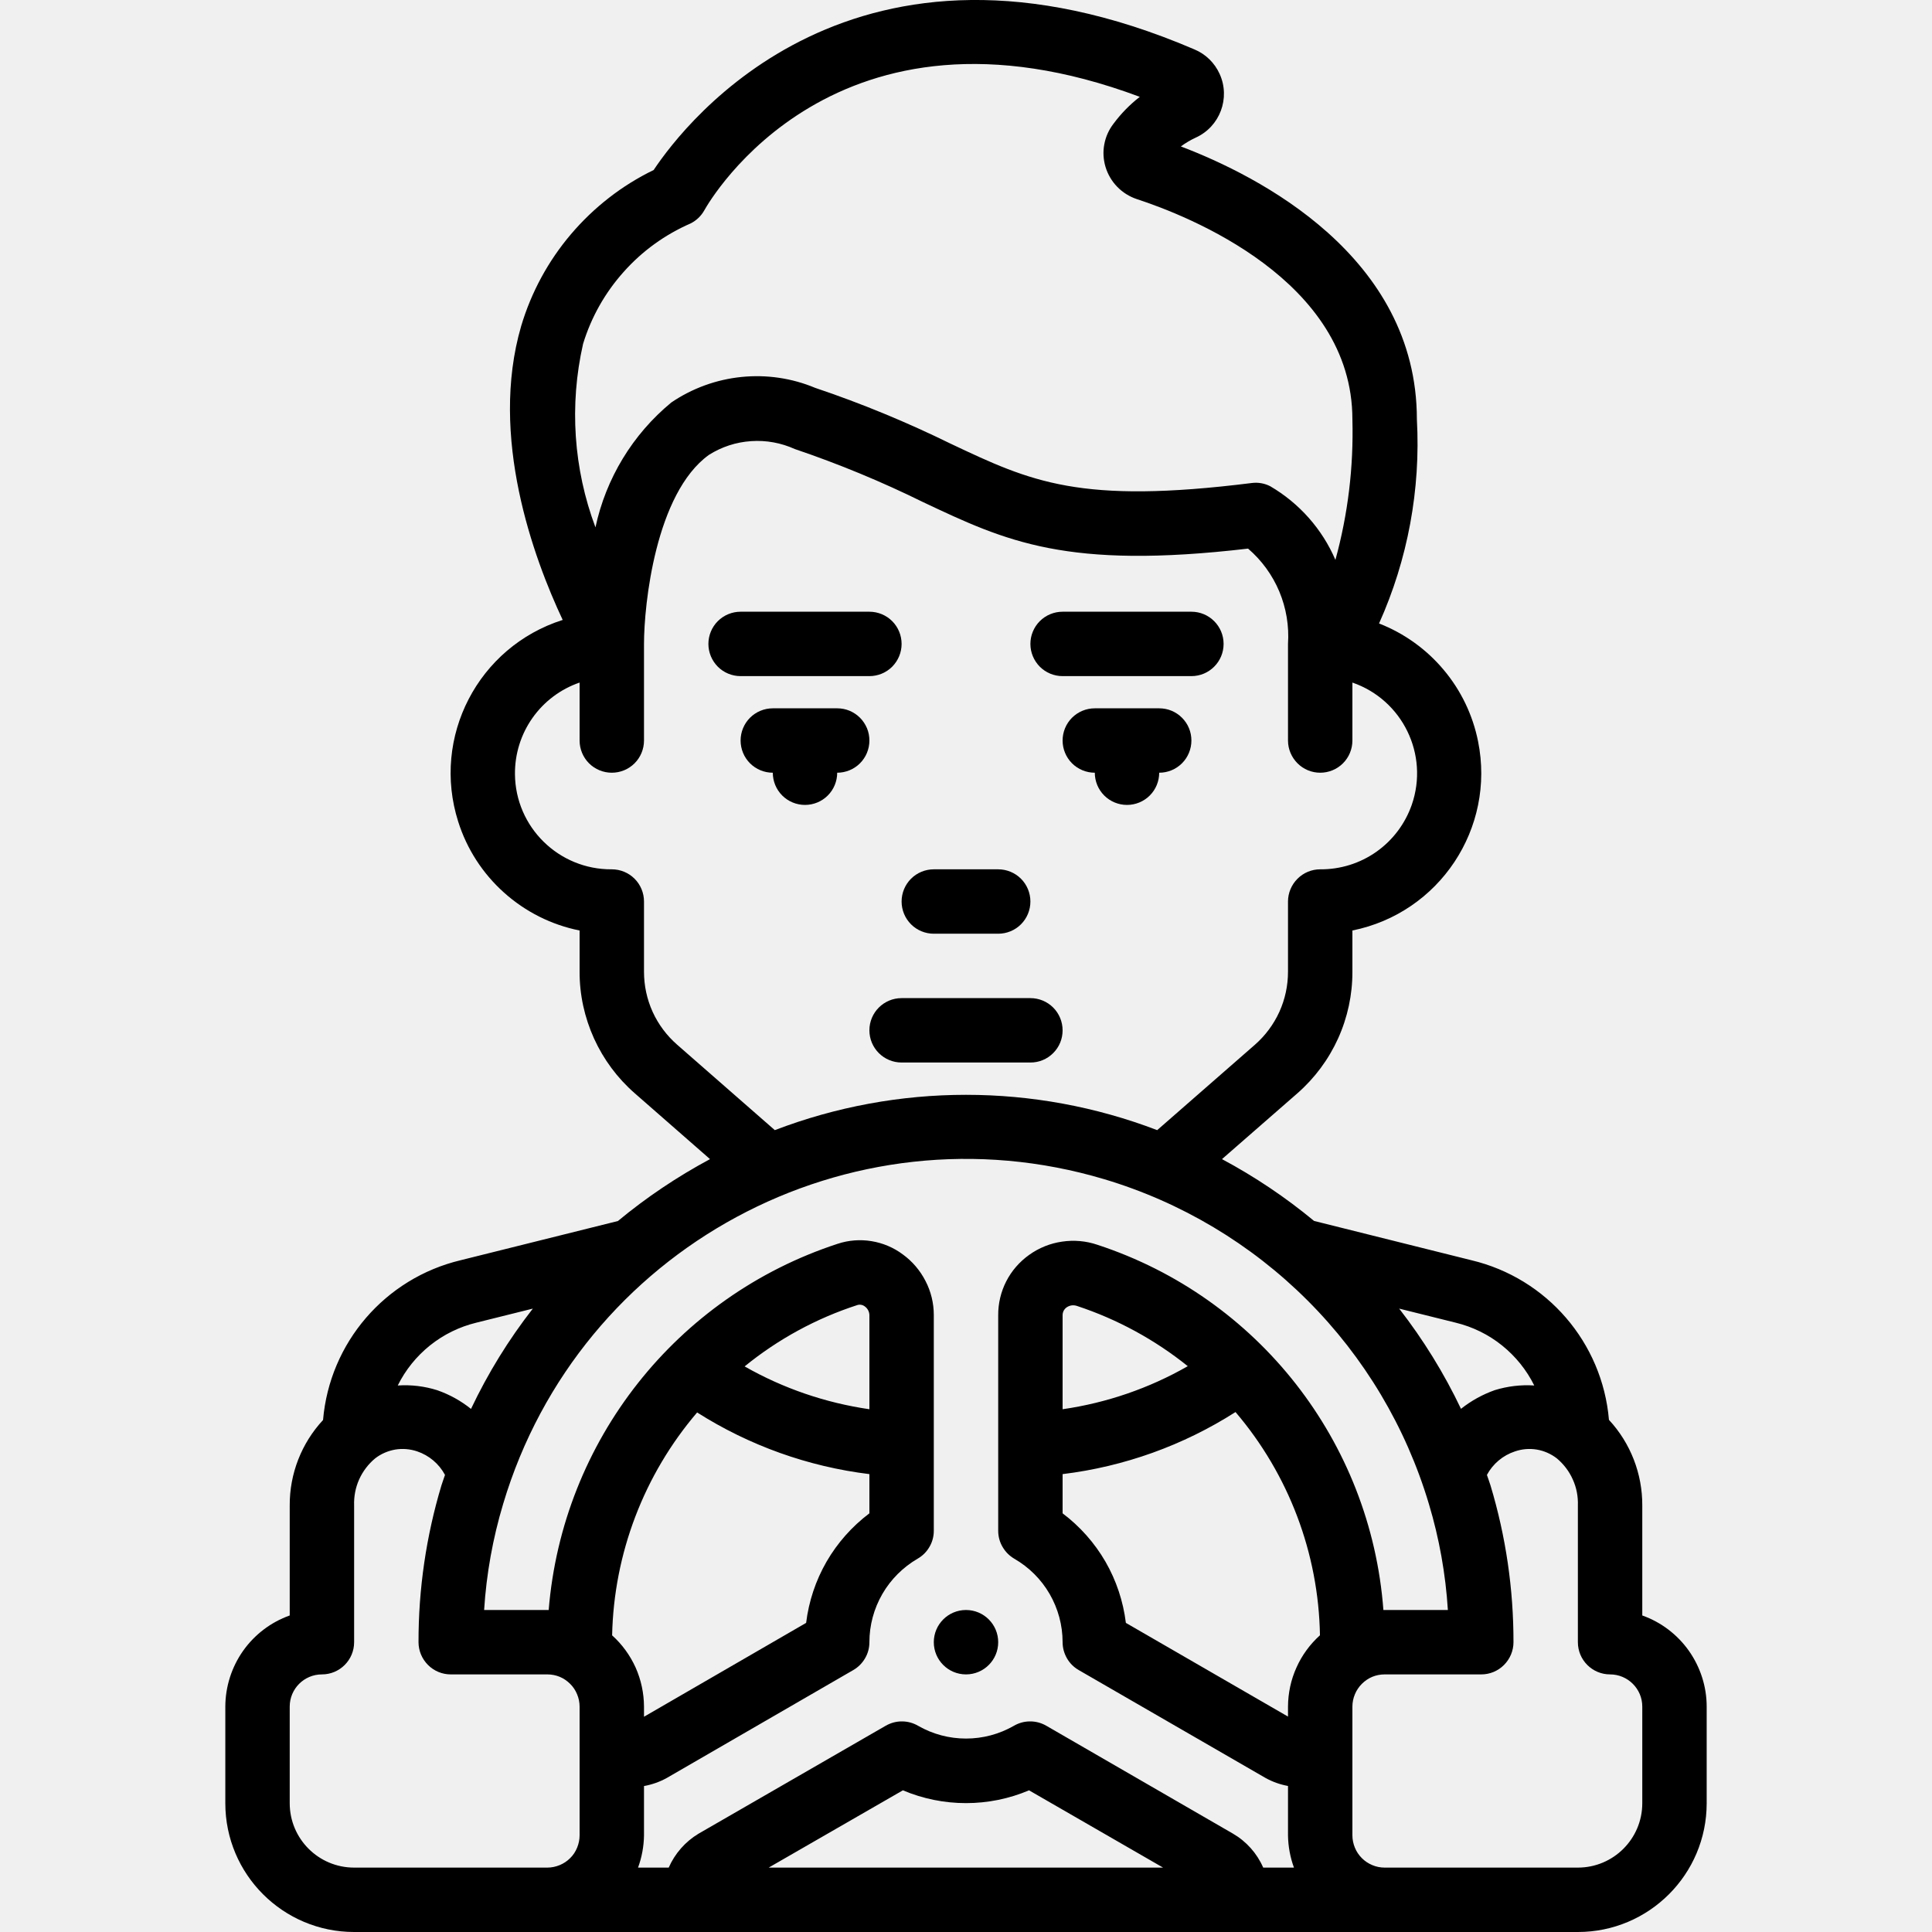
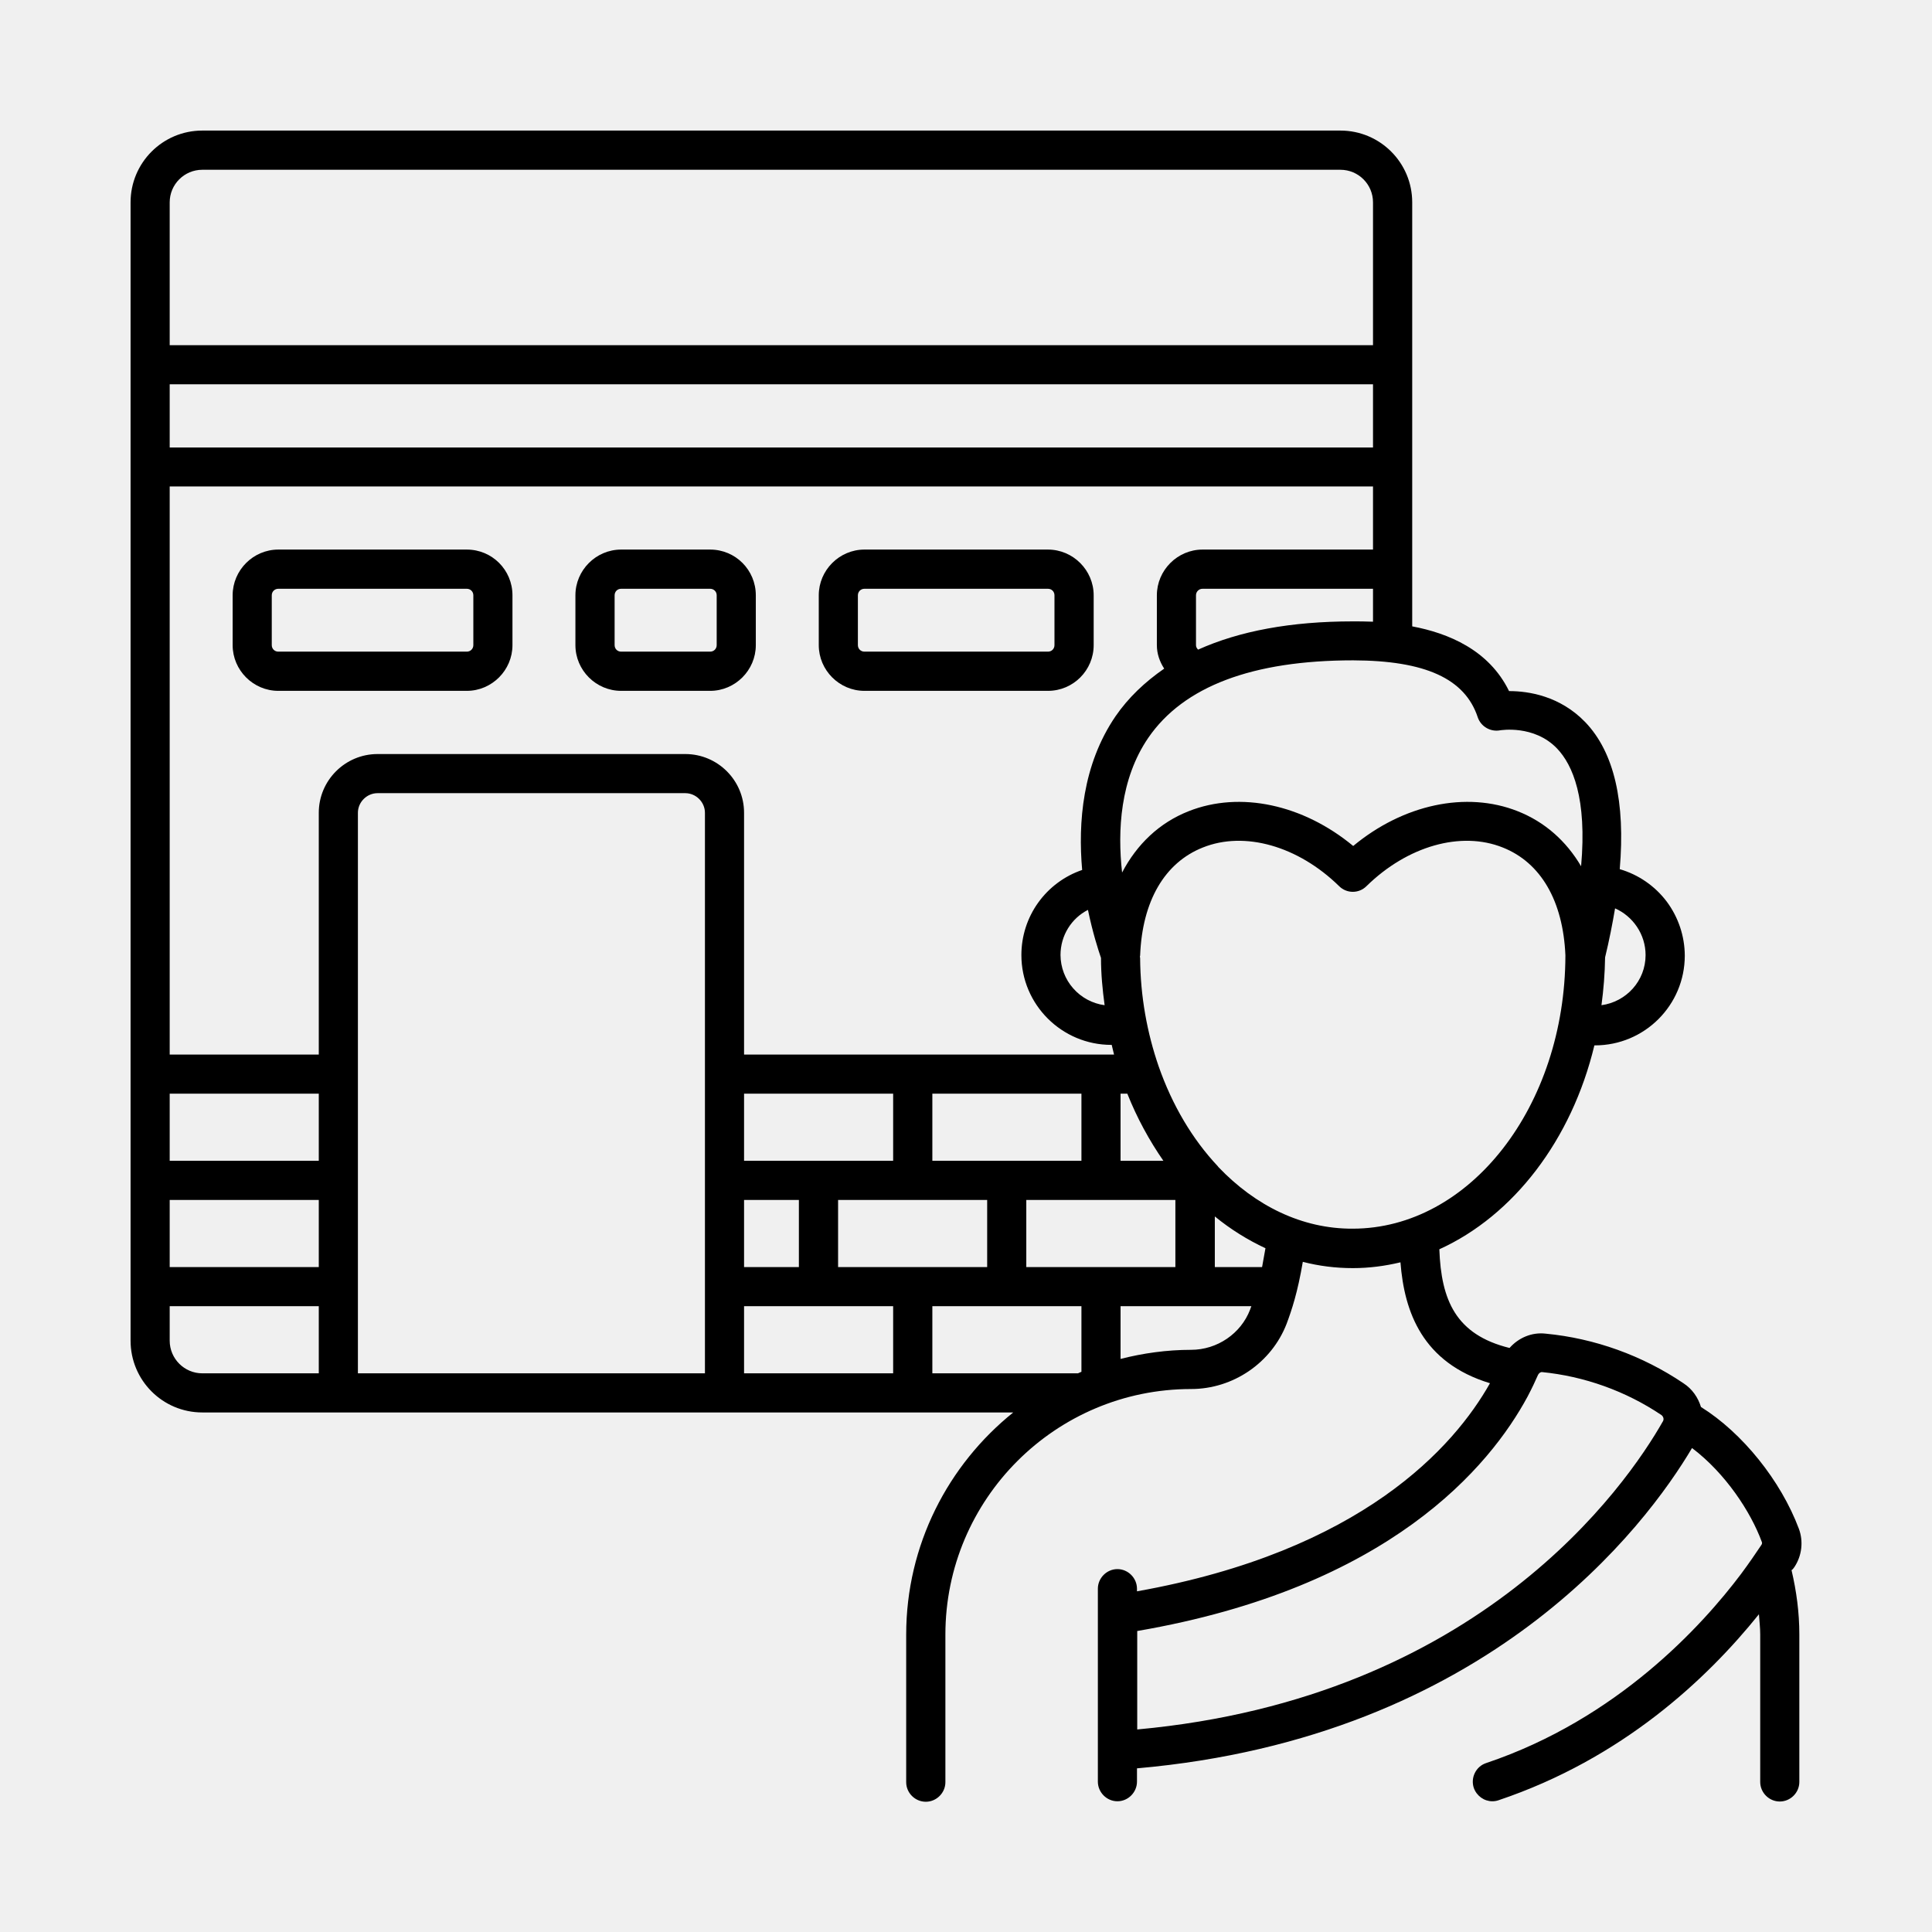
<svg xmlns="http://www.w3.org/2000/svg" width="24" height="24" viewBox="0 0 24 24" fill="none">
-   <g clip-path="url(#clip0_607_8507)">
-     <path d="M13.2 12.799C13.2 12.693 13.158 12.591 13.083 12.516C13.008 12.441 12.906 12.399 12.8 12.399H11.2C10.979 12.399 10.8 12.578 10.8 12.799C10.8 13.02 10.979 13.199 11.2 13.199H12.8C12.853 13.199 12.905 13.189 12.953 13.169C13.002 13.149 13.046 13.119 13.083 13.082C13.12 13.045 13.15 13.001 13.17 12.952C13.19 12.904 13.2 12.851 13.2 12.799ZM10.4 8.799H9.6C9.494 8.799 9.392 8.841 9.317 8.916C9.242 8.991 9.2 9.093 9.2 9.199C9.2 9.305 9.242 9.407 9.317 9.482C9.392 9.557 9.494 9.599 9.6 9.599C9.6 9.705 9.642 9.807 9.717 9.882C9.792 9.957 9.894 9.999 10 9.999C10.106 9.999 10.208 9.957 10.283 9.882C10.358 9.807 10.4 9.705 10.4 9.599C10.506 9.599 10.608 9.557 10.683 9.482C10.758 9.407 10.8 9.305 10.8 9.199C10.8 9.146 10.79 9.094 10.77 9.046C10.749 8.997 10.72 8.953 10.683 8.916C10.646 8.879 10.601 8.849 10.553 8.829C10.505 8.809 10.453 8.799 10.4 8.799ZM14.4 8.799H13.6C13.494 8.799 13.392 8.841 13.317 8.916C13.242 8.991 13.2 9.093 13.2 9.199C13.2 9.305 13.242 9.407 13.317 9.482C13.392 9.557 13.494 9.599 13.6 9.599C13.6 9.705 13.642 9.807 13.717 9.882C13.792 9.957 13.894 9.999 14 9.999C14.106 9.999 14.208 9.957 14.283 9.882C14.358 9.807 14.4 9.705 14.4 9.599C14.506 9.599 14.608 9.557 14.683 9.482C14.758 9.407 14.8 9.305 14.8 9.199C14.8 9.146 14.79 9.094 14.77 9.046C14.75 8.997 14.72 8.953 14.683 8.916C14.646 8.879 14.602 8.849 14.553 8.829C14.505 8.809 14.453 8.799 14.4 8.799ZM11.6 11.599H12.4C12.506 11.599 12.608 11.557 12.683 11.482C12.758 11.407 12.8 11.305 12.8 11.199C12.8 11.093 12.758 10.991 12.683 10.916C12.608 10.841 12.506 10.799 12.4 10.799H11.6C11.494 10.799 11.392 10.841 11.317 10.916C11.242 10.991 11.2 11.093 11.2 11.199C11.2 11.305 11.242 11.407 11.317 11.482C11.392 11.557 11.494 11.599 11.6 11.599ZM10.8 8.399C10.906 8.399 11.008 8.357 11.083 8.282C11.158 8.206 11.2 8.105 11.2 7.999C11.2 7.893 11.158 7.791 11.083 7.716C11.008 7.641 10.906 7.599 10.8 7.599H9.2C9.094 7.599 8.992 7.641 8.917 7.716C8.842 7.791 8.8 7.893 8.8 7.999C8.8 8.105 8.842 8.206 8.917 8.282C8.992 8.357 9.094 8.399 9.2 8.399H10.8ZM13.2 8.399H14.8C15.021 8.399 15.2 8.22 15.2 7.999C15.2 7.778 15.021 7.599 14.8 7.599H13.2C13.094 7.599 12.992 7.641 12.917 7.716C12.842 7.791 12.8 7.893 12.8 7.999C12.8 8.105 12.842 8.206 12.917 8.282C12.992 8.357 13.094 8.399 13.2 8.399Z" fill="black" />
-     <path d="M4.399 24H19.601C20.484 24 21.201 23.284 21.201 22.4V21.2C21.201 20.952 21.123 20.71 20.98 20.507C20.837 20.305 20.635 20.151 20.401 20.068V18.702C20.403 18.308 20.255 17.927 19.987 17.638C19.905 16.678 19.216 15.878 18.278 15.655L16.324 15.167C15.969 14.873 15.586 14.616 15.18 14.399L16.116 13.582C16.331 13.394 16.504 13.161 16.622 12.901C16.74 12.64 16.801 12.357 16.8 12.071V11.559C17.881 11.341 18.579 10.289 18.361 9.209C18.295 8.881 18.148 8.575 17.933 8.32C17.718 8.064 17.442 7.866 17.131 7.745C17.488 6.95 17.649 6.08 17.601 5.21C17.601 3.181 15.627 2.183 14.669 1.819C14.726 1.777 14.788 1.74 14.853 1.71C15.154 1.574 15.287 1.219 15.151 0.919C15.089 0.781 14.977 0.672 14.838 0.614C10.614 -1.197 8.517 1.515 8.12 2.112C7.726 2.303 7.377 2.575 7.093 2.909C6.81 3.242 6.599 3.631 6.474 4.051C6.074 5.424 6.628 6.931 6.99 7.701C5.939 8.035 5.358 9.156 5.692 10.207C5.799 10.546 5.996 10.851 6.261 11.088C6.526 11.326 6.85 11.489 7.2 11.559V12.071C7.199 12.357 7.261 12.639 7.379 12.9C7.497 13.16 7.669 13.392 7.884 13.58L8.82 14.399C8.414 14.617 8.03 14.874 7.676 15.168L5.722 15.655C4.784 15.879 4.095 16.679 4.013 17.64C3.745 17.928 3.597 18.308 3.599 18.702V20.068C3.365 20.151 3.163 20.305 3.02 20.507C2.877 20.71 2.8 20.952 2.799 21.2V22.4C2.799 23.284 3.516 24 4.399 24ZM10.8 17.506C10.255 17.427 9.729 17.247 9.25 16.974C9.665 16.636 10.14 16.377 10.65 16.212C10.666 16.207 10.682 16.206 10.698 16.209C10.715 16.212 10.73 16.219 10.743 16.229C10.76 16.241 10.774 16.257 10.784 16.276C10.794 16.294 10.799 16.314 10.8 16.335V17.506ZM8.66 17.546C9.307 17.957 10.039 18.219 10.8 18.312V18.799C10.584 18.962 10.403 19.166 10.268 19.399C10.133 19.633 10.047 19.892 10.014 20.16L8 21.326V21.2C7.999 21.033 7.964 20.868 7.896 20.715C7.827 20.563 7.728 20.426 7.604 20.315C7.626 19.298 7.999 18.32 8.66 17.546ZM8 22.8V22.187C8.099 22.169 8.196 22.135 8.284 22.086L10.6 20.746C10.661 20.711 10.711 20.66 10.746 20.6C10.782 20.539 10.8 20.47 10.8 20.4C10.8 20.189 10.856 19.983 10.961 19.801C11.066 19.619 11.218 19.468 11.4 19.362C11.461 19.327 11.511 19.277 11.546 19.216C11.582 19.155 11.6 19.086 11.6 19.016V16.335C11.6 16.188 11.565 16.044 11.497 15.913C11.43 15.782 11.333 15.668 11.214 15.582C11.1 15.497 10.967 15.441 10.826 15.418C10.685 15.395 10.541 15.406 10.405 15.451C8.402 16.106 6.987 17.899 6.816 20H6.014C6.042 19.552 6.122 19.109 6.251 18.68C7.2 15.505 10.543 13.7 13.719 14.649C14.672 14.934 15.54 15.452 16.244 16.156C16.948 16.86 17.465 17.728 17.75 18.682C17.879 19.111 17.958 19.553 17.986 20H17.185C17.028 17.908 15.626 16.116 13.632 15.463C13.491 15.415 13.341 15.402 13.193 15.424C13.046 15.445 12.905 15.502 12.784 15.589C12.665 15.674 12.567 15.786 12.5 15.917C12.433 16.048 12.399 16.193 12.4 16.339V19.016C12.4 19.086 12.418 19.155 12.454 19.216C12.489 19.277 12.539 19.327 12.6 19.363C12.782 19.468 12.934 19.619 13.039 19.801C13.144 19.983 13.2 20.189 13.2 20.4C13.2 20.47 13.219 20.539 13.254 20.6C13.289 20.661 13.339 20.711 13.4 20.746L15.72 22.086C15.808 22.135 15.902 22.168 16 22.186V22.8C16.002 22.936 16.027 23.072 16.074 23.2H15.692C15.615 23.023 15.483 22.875 15.316 22.778L12.996 21.437C12.935 21.402 12.865 21.383 12.794 21.384C12.723 21.384 12.653 21.404 12.592 21.44C12.412 21.543 12.208 21.597 12 21.597C11.792 21.597 11.588 21.543 11.408 21.44C11.347 21.404 11.277 21.384 11.206 21.384C11.135 21.383 11.066 21.402 11.004 21.437L8.677 22.779C8.513 22.878 8.384 23.025 8.307 23.2H7.926C7.973 23.072 7.998 22.936 8 22.8ZM13.2 18.312C13.964 18.219 14.698 17.956 15.348 17.541C16.009 18.316 16.38 19.296 16.397 20.314C16.273 20.426 16.173 20.562 16.105 20.715C16.036 20.867 16.001 21.033 16 21.2V21.324L13.986 20.16C13.953 19.892 13.867 19.633 13.732 19.399C13.597 19.166 13.416 18.962 13.2 18.799V18.312ZM13.2 17.506V16.339C13.2 16.32 13.204 16.301 13.213 16.283C13.222 16.266 13.235 16.251 13.251 16.24C13.27 16.227 13.291 16.219 13.313 16.216C13.335 16.213 13.358 16.216 13.379 16.223C13.879 16.388 14.345 16.642 14.755 16.971C14.275 17.246 13.747 17.427 13.2 17.506ZM14.448 23.2H9.549L11.216 22.24C11.464 22.345 11.731 22.399 12 22.399C12.269 22.399 12.536 22.345 12.783 22.24L14.448 23.2ZM20.401 21.2V22.4C20.401 22.842 20.043 23.2 19.601 23.2H17.201C17.148 23.2 17.096 23.19 17.047 23.169C16.999 23.149 16.955 23.12 16.918 23.083C16.881 23.046 16.851 23.002 16.831 22.953C16.811 22.904 16.8 22.852 16.8 22.8V21.2C16.8 21.147 16.811 21.095 16.831 21.047C16.851 20.998 16.881 20.954 16.918 20.917C16.955 20.88 16.999 20.85 17.047 20.83C17.096 20.81 17.148 20.8 17.201 20.8H18.401C18.507 20.8 18.608 20.758 18.683 20.683C18.758 20.608 18.801 20.506 18.801 20.4C18.802 19.741 18.706 19.085 18.516 18.454C18.503 18.409 18.485 18.366 18.471 18.322C18.545 18.184 18.67 18.079 18.819 18.03C18.906 18 18.999 17.992 19.09 18.007C19.18 18.022 19.266 18.06 19.339 18.116C19.424 18.187 19.493 18.277 19.538 18.379C19.584 18.48 19.605 18.591 19.601 18.702V20.4C19.601 20.621 19.78 20.8 20.001 20.8C20.221 20.8 20.401 20.979 20.401 21.2ZM19.059 17.211C18.893 17.2 18.727 17.22 18.568 17.269C18.416 17.323 18.275 17.401 18.149 17.501C17.939 17.06 17.681 16.642 17.381 16.256L18.084 16.431C18.294 16.482 18.49 16.578 18.658 16.713C18.826 16.848 18.963 17.017 19.059 17.211ZM7.243 4.272C7.344 3.941 7.516 3.636 7.747 3.378C7.977 3.119 8.261 2.914 8.578 2.776C8.65 2.74 8.71 2.683 8.749 2.613C8.816 2.493 10.375 -0.211 14.159 1.203C14.035 1.299 13.926 1.411 13.833 1.536C13.775 1.611 13.735 1.699 13.718 1.793C13.7 1.886 13.706 1.982 13.733 2.073C13.761 2.166 13.811 2.251 13.878 2.32C13.946 2.39 14.029 2.442 14.121 2.473C14.749 2.678 16.8 3.478 16.8 5.21C16.816 5.799 16.745 6.387 16.589 6.955C16.424 6.571 16.14 6.251 15.779 6.04C15.709 6.004 15.629 5.99 15.551 6C13.41 6.268 12.809 5.984 11.812 5.513C11.266 5.245 10.703 5.012 10.126 4.818C9.837 4.697 9.521 4.651 9.209 4.683C8.897 4.715 8.598 4.824 8.339 5C7.859 5.396 7.527 5.943 7.397 6.551C7.124 5.823 7.071 5.031 7.243 4.272ZM8.411 12.977C8.282 12.864 8.178 12.725 8.107 12.569C8.036 12.412 8 12.243 8 12.071V11.199C8 11.093 7.958 10.991 7.883 10.916C7.808 10.841 7.706 10.799 7.6 10.799C6.941 10.804 6.402 10.275 6.397 9.616C6.395 9.366 6.471 9.122 6.615 8.918C6.759 8.714 6.964 8.56 7.2 8.479V9.199C7.2 9.305 7.242 9.407 7.317 9.482C7.392 9.557 7.494 9.599 7.6 9.599C7.706 9.599 7.808 9.557 7.883 9.482C7.958 9.407 8 9.305 8 9.199V7.999C8 7.507 8.145 6.128 8.806 5.651C8.964 5.551 9.144 5.492 9.331 5.48C9.517 5.467 9.703 5.501 9.873 5.578C10.419 5.763 10.953 5.984 11.47 6.239C12.498 6.724 13.246 7.079 15.504 6.815C15.673 6.96 15.806 7.143 15.892 7.348C15.978 7.554 16.015 7.776 16 7.999V9.199C16 9.305 16.043 9.407 16.118 9.482C16.193 9.557 16.294 9.599 16.4 9.599C16.506 9.599 16.608 9.557 16.683 9.482C16.758 9.407 16.8 9.305 16.8 9.199V8.479C17.423 8.694 17.753 9.374 17.538 9.996C17.456 10.232 17.302 10.437 17.098 10.581C16.894 10.725 16.65 10.801 16.4 10.799C16.294 10.799 16.193 10.841 16.118 10.916C16.043 10.991 16 11.093 16 11.199V12.071C16 12.243 15.964 12.412 15.893 12.569C15.822 12.725 15.718 12.865 15.589 12.978L14.375 14.039C12.846 13.454 11.154 13.454 9.625 14.039L8.411 12.977ZM5.916 16.431L6.619 16.256C6.318 16.642 6.061 17.059 5.851 17.502C5.725 17.401 5.584 17.323 5.432 17.27C5.274 17.22 5.107 17.2 4.941 17.211C5.037 17.017 5.174 16.848 5.342 16.713C5.511 16.578 5.706 16.482 5.916 16.431ZM3.599 21.2C3.599 20.979 3.778 20.8 3.999 20.8C4.22 20.8 4.399 20.621 4.399 20.4V18.702C4.395 18.591 4.416 18.48 4.461 18.379C4.507 18.277 4.575 18.187 4.661 18.116C4.733 18.06 4.819 18.023 4.91 18.007C5 17.992 5.094 18 5.181 18.029C5.33 18.079 5.454 18.184 5.528 18.322C5.514 18.366 5.497 18.407 5.484 18.451C5.294 19.083 5.198 19.74 5.199 20.4C5.199 20.506 5.242 20.608 5.317 20.683C5.392 20.758 5.493 20.8 5.599 20.8H6.8C6.852 20.8 6.904 20.81 6.953 20.83C7.001 20.85 7.045 20.88 7.082 20.917C7.12 20.954 7.149 20.998 7.169 21.047C7.189 21.095 7.2 21.147 7.2 21.2V22.8C7.2 22.852 7.189 22.904 7.169 22.953C7.149 23.002 7.12 23.046 7.082 23.083C7.045 23.12 7.001 23.149 6.953 23.169C6.904 23.189 6.852 23.2 6.8 23.2H4.399C3.957 23.2 3.599 22.842 3.599 22.4V21.2H3.599Z" fill="black" />
-     <path d="M12 20.8C12.221 20.8 12.4 20.621 12.4 20.4C12.4 20.179 12.221 20 12 20C11.779 20 11.6 20.179 11.6 20.4C11.6 20.621 11.779 20.8 12 20.8Z" fill="black" />
-   </g>
-   <defs>
-     <clipPath id="clip0_607_8507">
-       <rect width="24" height="24" fill="white" />
-     </clipPath>
-   </defs>
+   <path d="M22.291 19.466C22.385 19.324 22.404 19.145 22.346 18.99C22.122 18.393 21.645 17.799 21.13 17.478C21.094 17.361 21.023 17.255 20.912 17.183C20.403 16.839 19.81 16.625 19.2 16.567C19.028 16.547 18.863 16.619 18.752 16.745C18.084 16.58 17.903 16.152 17.88 15.519C18.801 15.101 19.524 14.16 19.806 12.986H19.813C20.429 12.986 20.929 12.487 20.929 11.871C20.928 11.629 20.849 11.393 20.704 11.199C20.558 11.006 20.354 10.865 20.121 10.797C20.192 9.964 20.053 9.347 19.693 8.971C19.378 8.644 18.986 8.585 18.749 8.585H18.746C18.496 8.073 17.99 7.865 17.543 7.781V2.514C17.543 2.021 17.144 1.622 16.651 1.622H2.513C2.021 1.622 1.622 2.021 1.622 2.514V16.654C1.622 17.148 2.021 17.546 2.513 17.546H12.587C11.779 18.195 11.257 19.191 11.257 20.306V22.139C11.257 22.272 11.367 22.382 11.501 22.382C11.633 22.382 11.744 22.272 11.744 22.139V20.306C11.744 18.623 13.112 17.255 14.796 17.255C15.318 17.255 15.795 16.93 15.983 16.444C16.047 16.272 16.119 16.058 16.184 15.675C16.385 15.727 16.592 15.753 16.806 15.753C17.008 15.753 17.205 15.727 17.397 15.681C17.445 16.298 17.669 16.927 18.509 17.183C18.065 17.971 16.92 19.269 14.124 19.768V19.736C14.124 19.603 14.014 19.492 13.881 19.492C13.748 19.492 13.638 19.603 13.638 19.736V22.132C13.638 22.265 13.748 22.376 13.881 22.376C14.014 22.376 14.124 22.265 14.124 22.132V21.967C18.486 21.584 20.449 18.951 21.019 17.988C21.435 18.302 21.749 18.782 21.885 19.152C21.892 19.165 21.889 19.181 21.879 19.194C21.814 19.291 21.73 19.415 21.629 19.551C21.146 20.193 20.092 21.354 18.46 21.902C18.334 21.944 18.266 22.084 18.308 22.21C18.344 22.311 18.438 22.376 18.538 22.376C18.564 22.376 18.59 22.372 18.616 22.363C20.15 21.847 21.201 20.861 21.85 20.053C21.856 20.138 21.866 20.219 21.866 20.303V22.136C21.866 22.269 21.976 22.379 22.109 22.379C22.242 22.379 22.352 22.269 22.352 22.136V20.303C22.352 20.034 22.317 19.768 22.255 19.505C22.271 19.496 22.281 19.479 22.291 19.466ZM20.442 11.864C20.442 12.185 20.202 12.445 19.894 12.487C19.92 12.292 19.936 12.098 19.939 11.893C19.991 11.679 20.03 11.478 20.063 11.284C20.283 11.381 20.442 11.605 20.442 11.864ZM18.357 8.91C18.396 9.026 18.516 9.095 18.636 9.072C18.639 9.072 19.057 9 19.343 9.299C19.537 9.503 19.716 9.918 19.641 10.761C19.456 10.447 19.19 10.21 18.853 10.077C18.214 9.824 17.432 9.993 16.81 10.509C16.187 9.993 15.405 9.824 14.766 10.077C14.403 10.22 14.124 10.486 13.939 10.839C13.881 10.32 13.914 9.678 14.264 9.166C14.702 8.527 15.558 8.203 16.81 8.203C17.705 8.206 18.198 8.43 18.357 8.91ZM12.749 15.74V14.906H14.601V15.74H12.749ZM10.411 15.74V14.906H12.263V15.74H10.411ZM9.243 15.74V14.906H9.924V15.74H9.243ZM11.582 13.586H13.434V14.42H11.582V13.586ZM11.095 14.42H9.243V13.586H11.095V14.42ZM13.92 14.42V13.586H14.004C14.124 13.888 14.277 14.167 14.452 14.42H13.92ZM9.243 13.1V10.097C9.243 9.694 8.916 9.367 8.513 9.367H4.69C4.288 9.367 3.96 9.694 3.96 10.097V13.1H2.108V6.043H17.056V6.827H14.938C14.627 6.827 14.371 7.084 14.371 7.395V8.014C14.371 8.122 14.406 8.219 14.462 8.306C14.222 8.472 14.017 8.666 13.858 8.897C13.446 9.5 13.391 10.22 13.443 10.807C13.223 10.882 13.031 11.025 12.896 11.214C12.76 11.404 12.688 11.631 12.688 11.864C12.688 12.48 13.19 12.98 13.806 12.98H13.81L13.839 13.1H9.243ZM3.96 14.42H2.108V13.586H3.96V14.42ZM2.108 14.906H3.96V15.74H2.108V14.906ZM2.108 4.774H17.056V5.559H2.108V4.774ZM13.677 11.9C13.677 12.101 13.696 12.296 13.722 12.487C13.571 12.467 13.432 12.392 13.332 12.278C13.231 12.164 13.175 12.017 13.174 11.864C13.174 11.621 13.31 11.407 13.515 11.303C13.573 11.585 13.644 11.803 13.677 11.9ZM16.806 7.719C16.035 7.719 15.396 7.839 14.883 8.07C14.867 8.053 14.857 8.037 14.857 8.014V7.395C14.857 7.35 14.893 7.314 14.938 7.314H17.056V7.723C16.959 7.719 16.871 7.719 16.806 7.719ZM2.513 2.109H16.651C16.875 2.109 17.056 2.29 17.056 2.514V4.288H2.108V2.514C2.108 2.29 2.29 2.109 2.513 2.109ZM2.513 17.06C2.29 17.06 2.108 16.878 2.108 16.654V16.226H3.96V17.06H2.513ZM4.446 10.097C4.446 9.964 4.557 9.853 4.69 9.853H8.513C8.646 9.853 8.757 9.964 8.757 10.097V17.06H4.446V10.097ZM9.243 17.06V16.226H11.095V17.06H9.243ZM11.582 17.06V16.226H13.434V17.041C13.421 17.047 13.404 17.053 13.391 17.06H11.582ZM14.796 16.768C14.494 16.768 14.199 16.81 13.92 16.881V16.226H15.545C15.538 16.239 15.535 16.256 15.529 16.269C15.415 16.567 15.12 16.768 14.796 16.768ZM15.678 15.74H15.091V15.111C15.285 15.27 15.499 15.403 15.72 15.506C15.704 15.594 15.691 15.669 15.678 15.74ZM15.136 14.498C15.132 14.494 15.129 14.49 15.126 14.485C14.812 14.151 14.562 13.729 14.393 13.246C14.251 12.834 14.166 12.38 14.163 11.9C14.163 11.893 14.16 11.89 14.16 11.884C14.16 11.877 14.163 11.874 14.163 11.871C14.189 11.193 14.468 10.716 14.942 10.528C15.46 10.32 16.125 10.509 16.635 11.008C16.729 11.102 16.881 11.102 16.975 11.008C17.484 10.509 18.149 10.32 18.668 10.528C19.142 10.716 19.417 11.193 19.446 11.867C19.443 13.742 18.259 15.263 16.803 15.263C16.174 15.266 15.594 14.978 15.136 14.498ZM20.659 17.653C20.199 18.464 18.376 21.095 14.127 21.484V20.261C17.261 19.723 18.509 18.215 18.976 17.349C19.031 17.245 19.073 17.154 19.106 17.079C19.116 17.06 19.132 17.047 19.151 17.044C19.68 17.096 20.196 17.28 20.64 17.579C20.663 17.598 20.672 17.628 20.659 17.653Z" fill="black" />
+   <path d="M5.799 6.827H3.457C3.146 6.827 2.89 7.083 2.89 7.395V8.014C2.89 8.326 3.146 8.582 3.457 8.582H5.799C6.11 8.582 6.366 8.326 6.366 8.014V7.395C6.366 7.08 6.113 6.827 5.799 6.827ZM5.88 8.014C5.88 8.06 5.844 8.095 5.799 8.095H3.457C3.412 8.095 3.376 8.06 3.376 8.014V7.395C3.376 7.349 3.412 7.314 3.457 7.314H5.799C5.844 7.314 5.88 7.349 5.88 7.395V8.014ZM8.822 6.827H7.716C7.404 6.827 7.148 7.083 7.148 7.395V8.014C7.148 8.326 7.404 8.582 7.716 8.582H8.822C9.133 8.582 9.389 8.326 9.389 8.014V7.395C9.389 7.08 9.136 6.827 8.822 6.827ZM8.903 8.014C8.903 8.06 8.867 8.095 8.822 8.095H7.716C7.67 8.095 7.635 8.06 7.635 8.014V7.395C7.635 7.349 7.67 7.314 7.716 7.314H8.822C8.867 7.314 8.903 7.349 8.903 7.395V8.014ZM13.586 8.014V7.395C13.586 7.083 13.33 6.827 13.018 6.827H10.738C10.427 6.827 10.171 7.083 10.171 7.395V8.014C10.171 8.326 10.427 8.582 10.738 8.582H13.018C13.333 8.582 13.586 8.326 13.586 8.014ZM10.657 8.014V7.395C10.657 7.349 10.693 7.314 10.738 7.314H13.018C13.064 7.314 13.099 7.349 13.099 7.395V8.014C13.099 8.06 13.064 8.095 13.018 8.095H10.738C10.693 8.095 10.657 8.06 10.657 8.014Z" fill="black" />
</svg>
